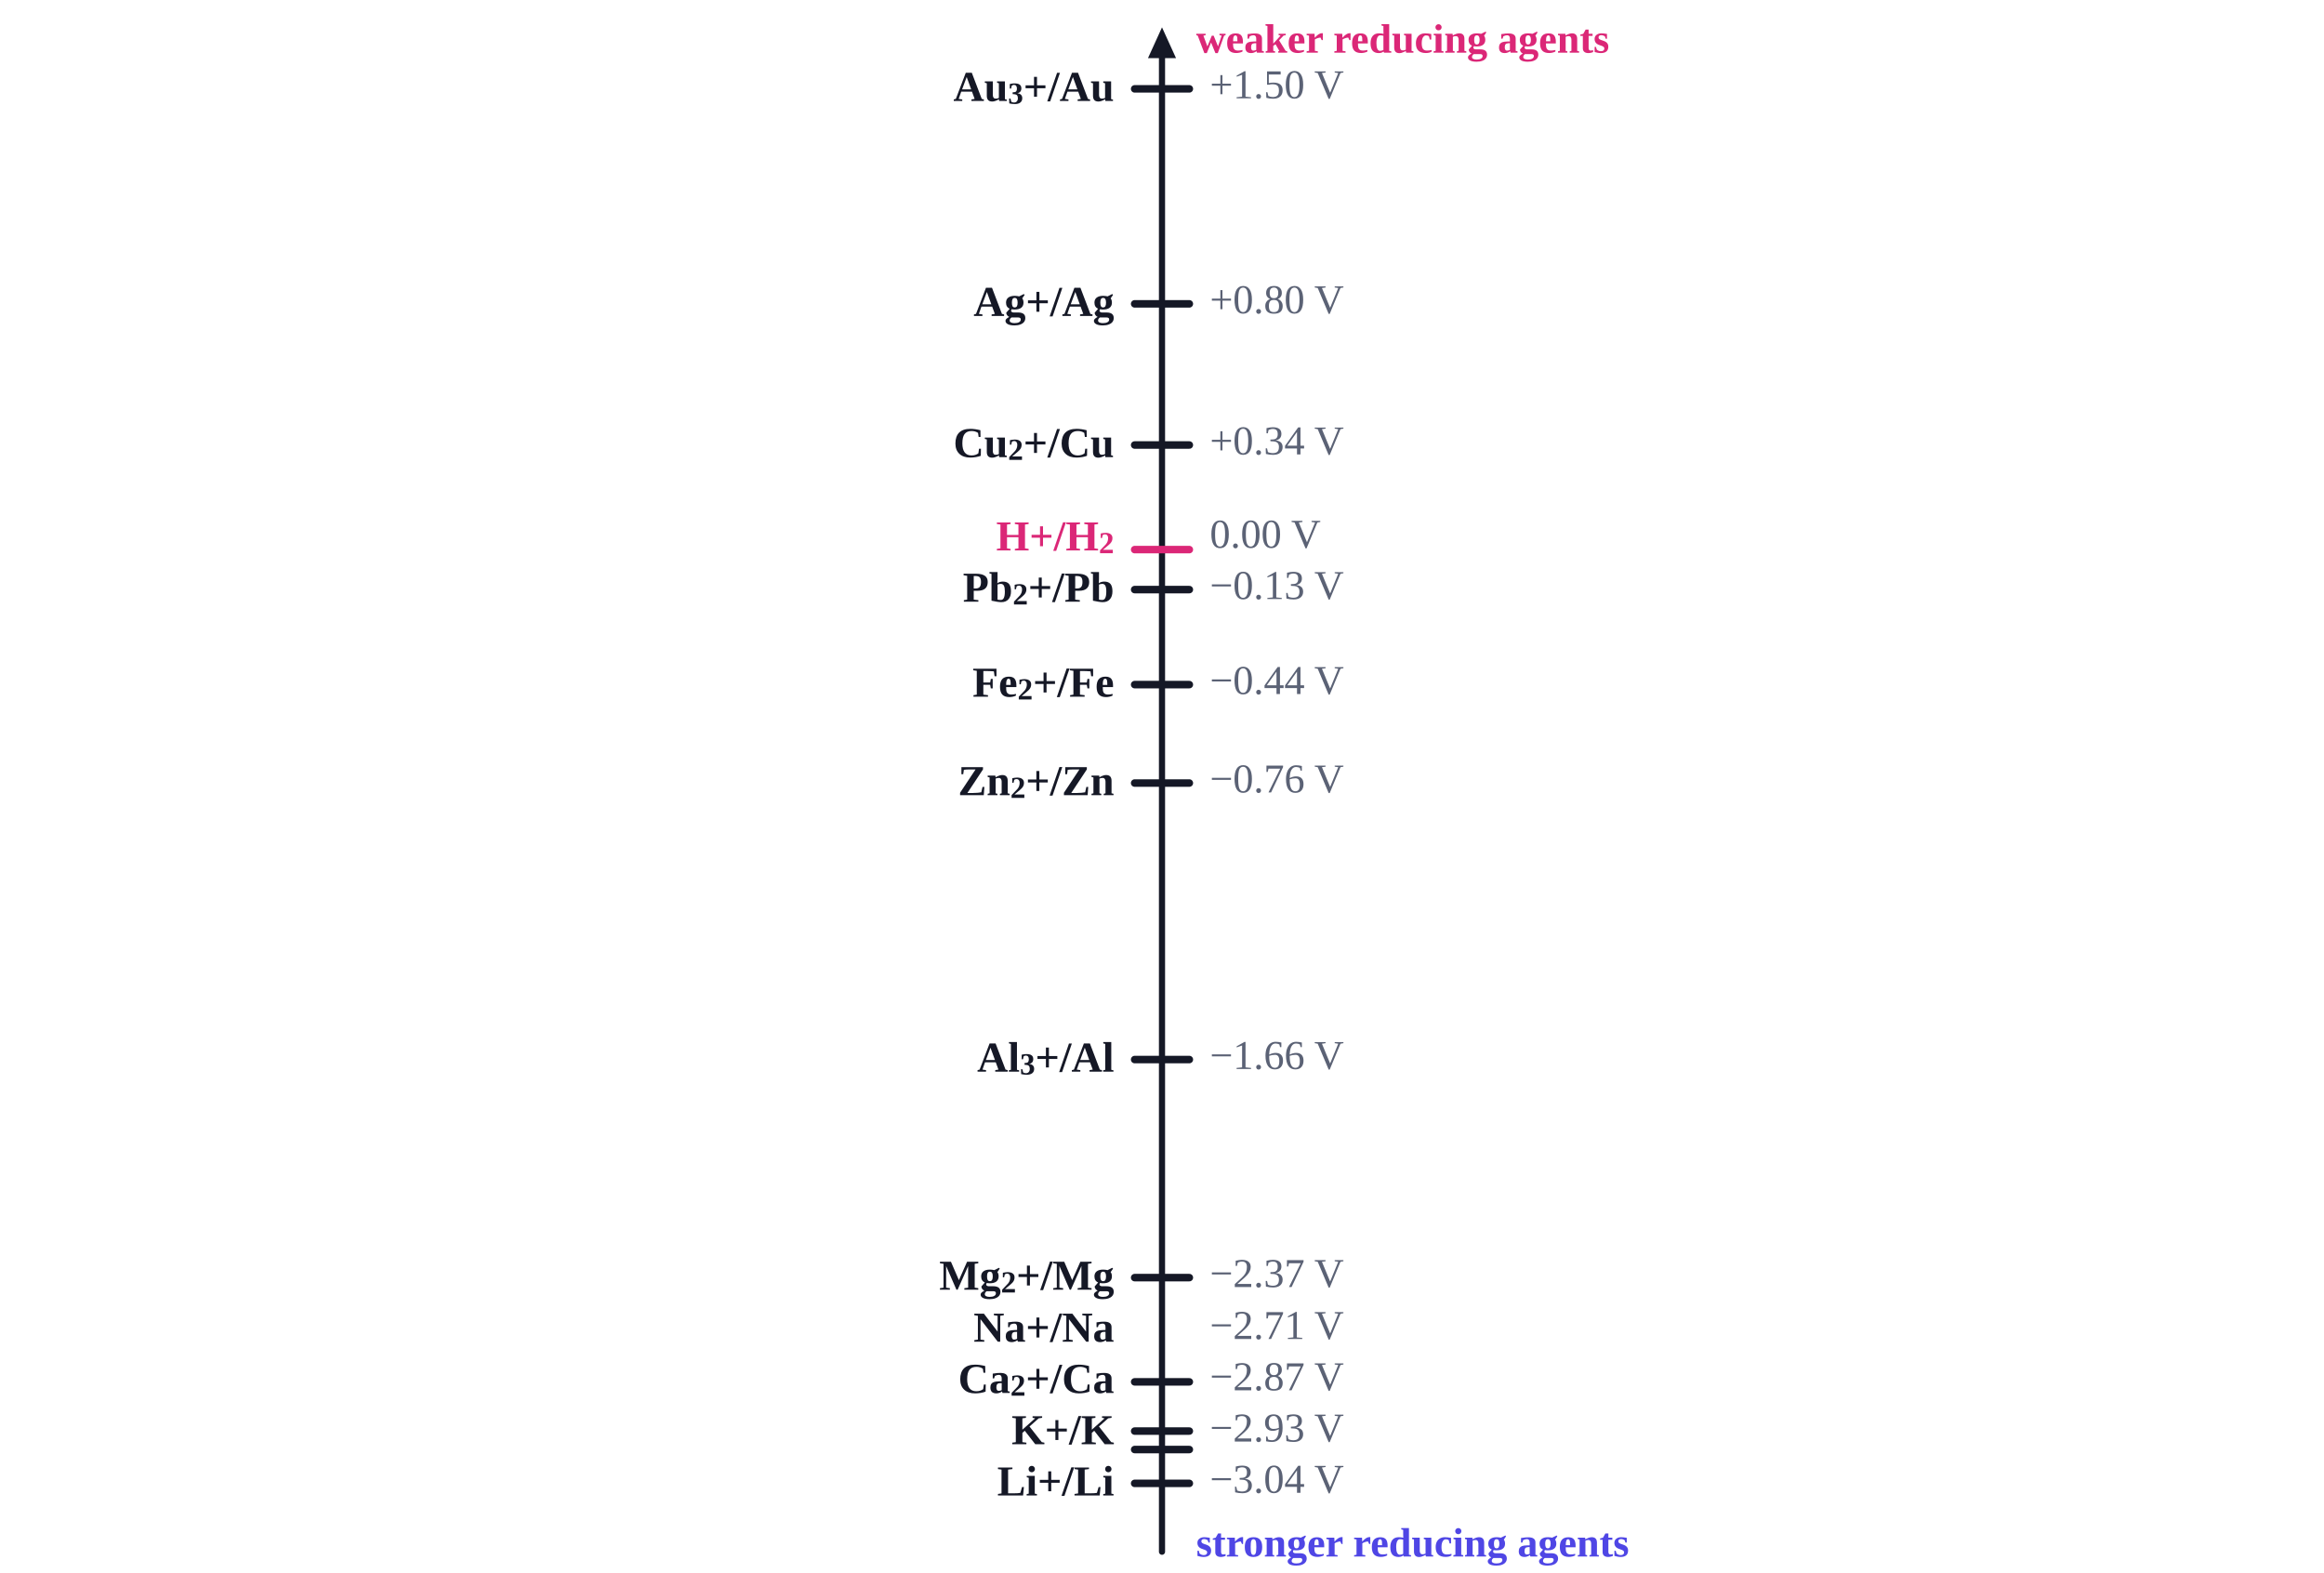
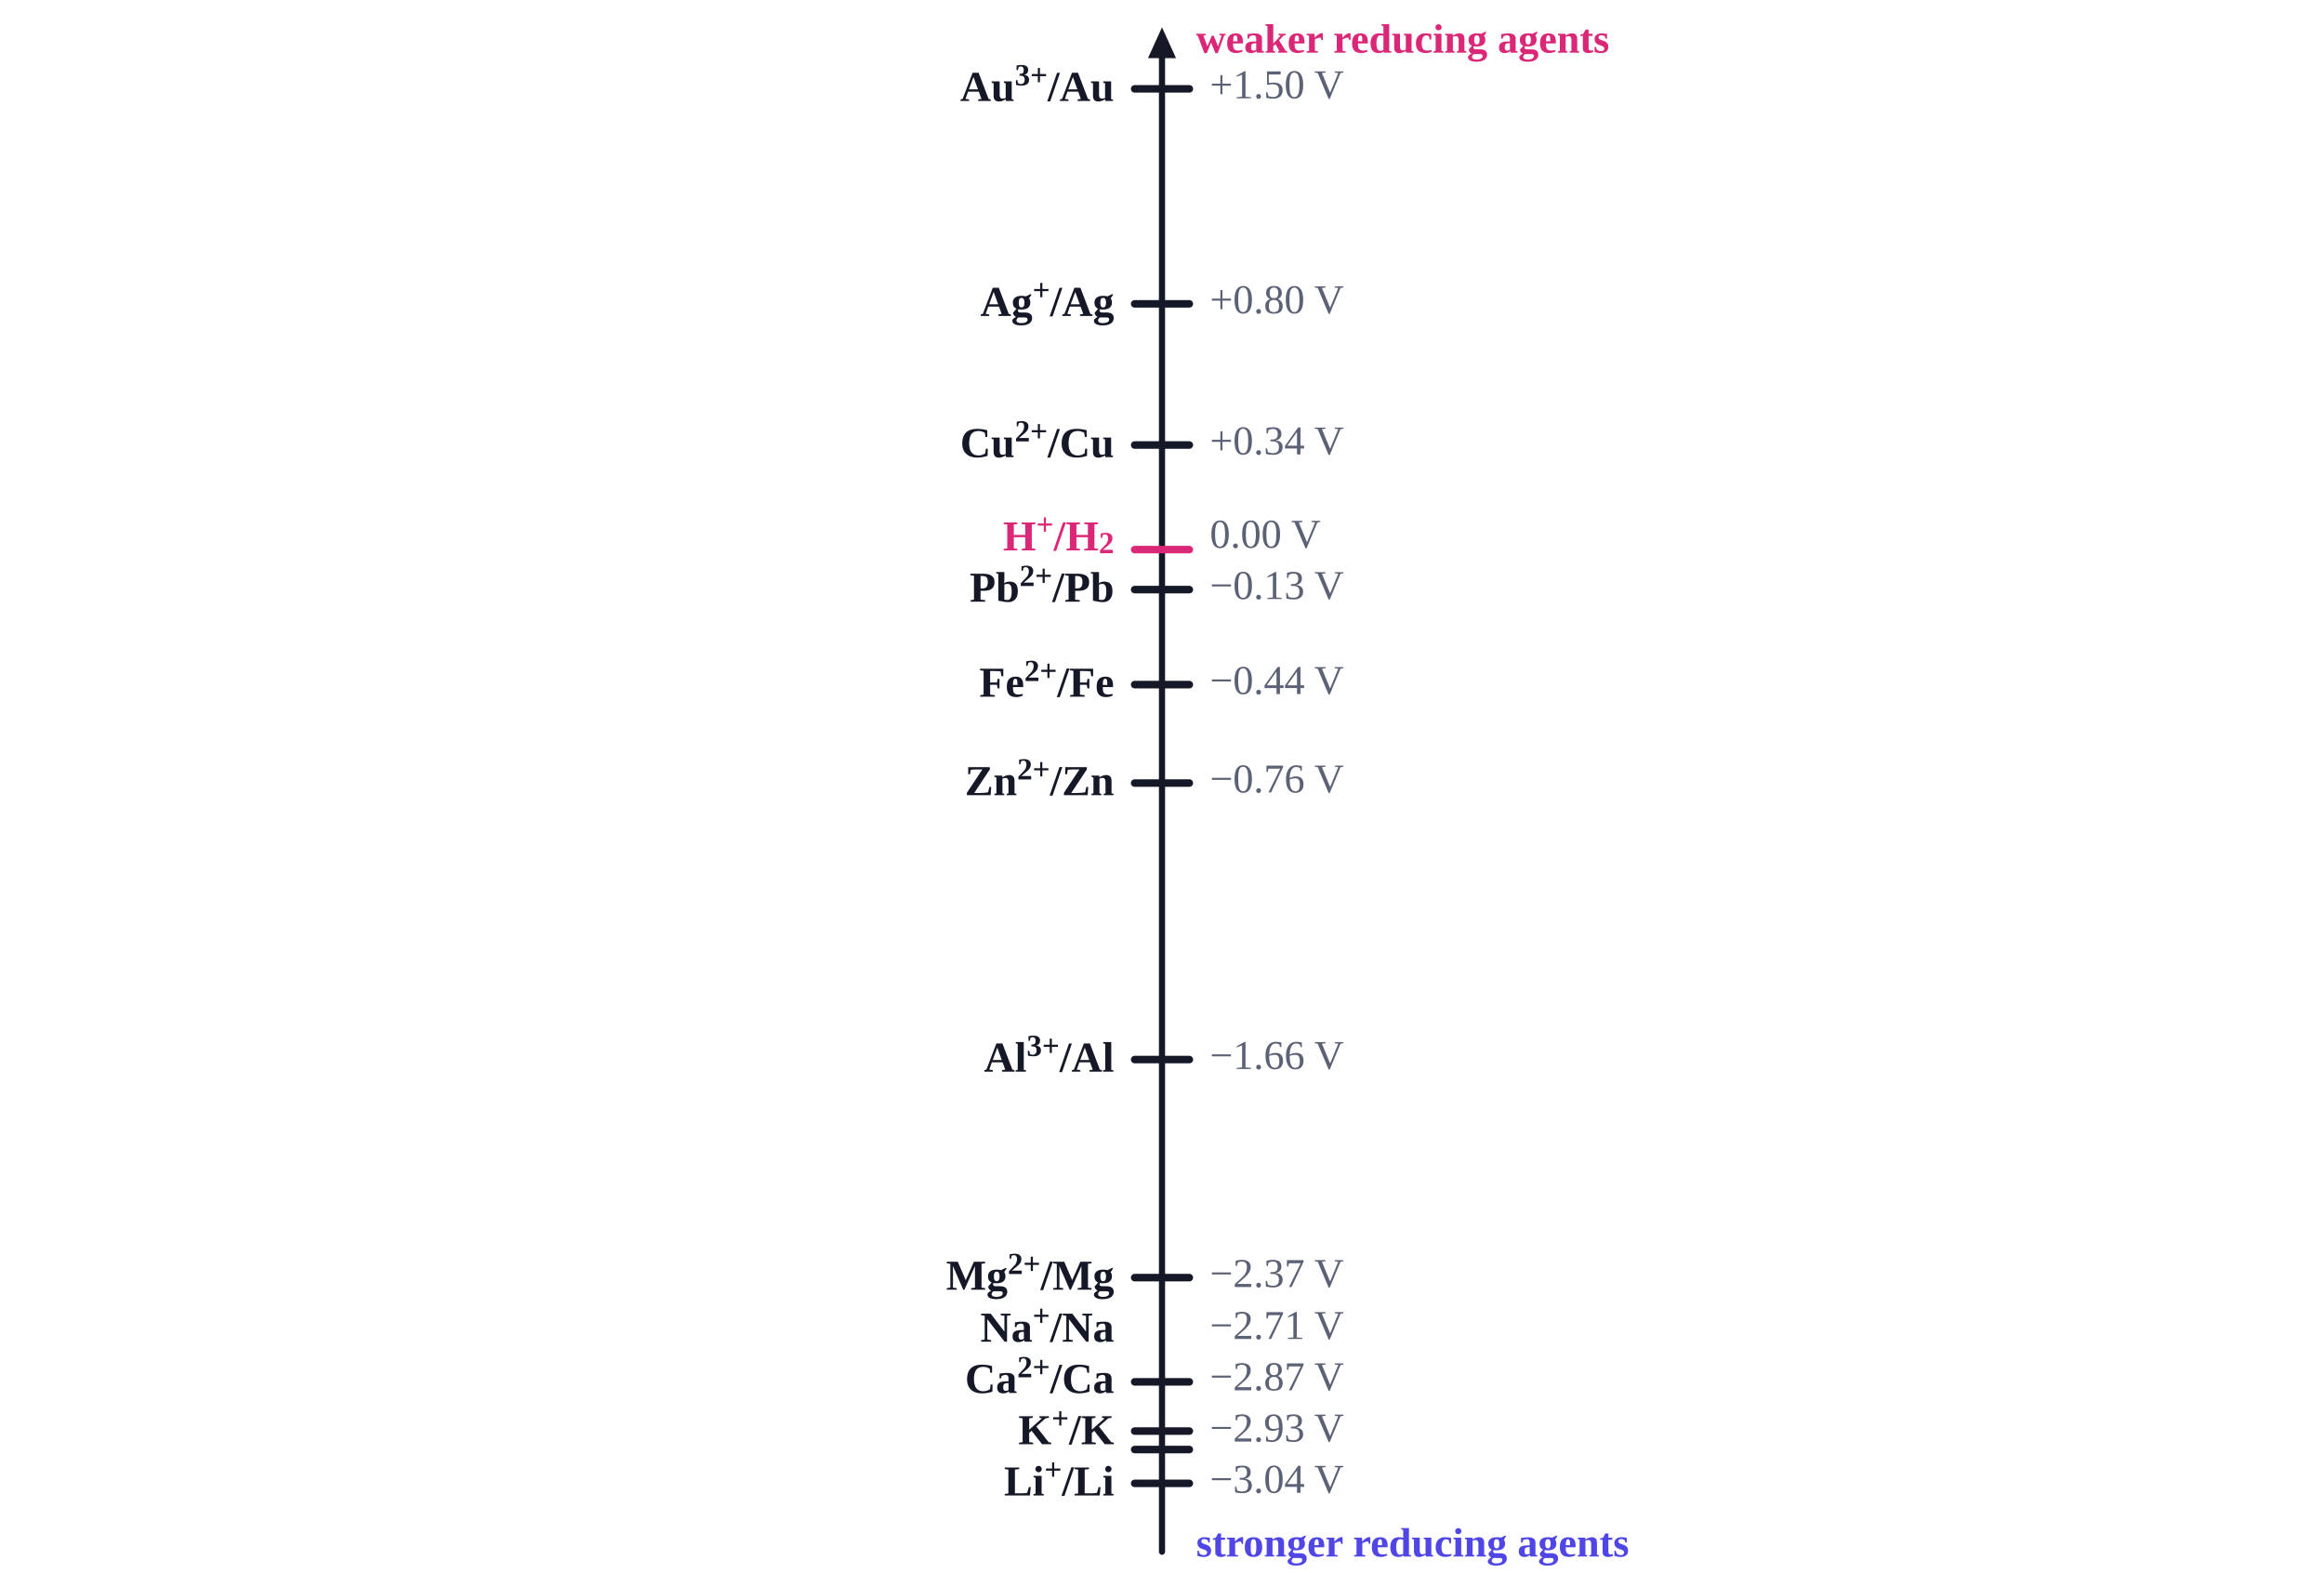
<svg xmlns="http://www.w3.org/2000/svg" viewBox="0 0 680.0 460.0" width="680.0" height="460.0" role="img" aria-label="A vertical scale of E° for metal ion/metal couples from Li⁺/Li at −3.04 V at the bottom to Au³⁺/Au at +1.50 V at the top." style="color:var(--vx-ink, #151826);font-family:inherit;max-width:100%;height:auto">
  <path d="M340.0 454.0 L340.0 16.1" stroke="var(--vx-ink, #151826)" stroke-width="1.8" stroke-linecap="round" fill="none" />
  <path d="M340.0 8.0 L344.1 17.0 L335.9 17.0 Z" fill="var(--vx-ink, #151826)" />
  <text x="350.0" y="12.0" font-size="12" font-weight="600" text-anchor="start" dominant-baseline="middle" fill="var(--vx-a2, #db2777)">weaker reducing agents</text>
  <text x="350.0" y="452.0" font-size="12" font-weight="600" text-anchor="start" dominant-baseline="middle" fill="var(--vx-a1, #4f46e5)">stronger reducing agents</text>
  <path d="M332.0 434.0 L348.0 434.0" stroke="var(--vx-ink, #151826)" stroke-width="2.2" stroke-linecap="round" fill="none" />
-   <text x="326.0" y="434.0" font-size="12.5" font-weight="600" text-anchor="end" dominant-baseline="middle" fill="var(--vx-ink, #151826)">Li+/Li</text>
+   <text x="326.0" y="434.0" font-size="12.5" font-weight="600" text-anchor="end" dominant-baseline="middle" fill="var(--vx-ink, #151826)">Li<tspan baseline-shift="super" font-size="9.0">+</tspan>/Li</text>
  <text x="354.0" y="434.0" font-size="12" font-weight="500" text-anchor="start" dominant-baseline="middle" fill="var(--vx-soft, #5b6275)">−3.04 V</text>
  <path d="M332.0 424.1 L348.0 424.1" stroke="var(--vx-ink, #151826)" stroke-width="2.2" stroke-linecap="round" fill="none" />
-   <text x="326.0" y="419.0" font-size="12.5" font-weight="600" text-anchor="end" dominant-baseline="middle" fill="var(--vx-ink, #151826)">K+/K</text>
+   <text x="326.0" y="419.0" font-size="12.5" font-weight="600" text-anchor="end" dominant-baseline="middle" fill="var(--vx-ink, #151826)">K<tspan baseline-shift="super" font-size="9.0">+</tspan>/K</text>
  <text x="354.0" y="419.0" font-size="12" font-weight="500" text-anchor="start" dominant-baseline="middle" fill="var(--vx-soft, #5b6275)">−2.93 V</text>
  <path d="M332.0 418.7 L348.0 418.7" stroke="var(--vx-ink, #151826)" stroke-width="2.2" stroke-linecap="round" fill="none" />
-   <text x="326.0" y="404.0" font-size="12.5" font-weight="600" text-anchor="end" dominant-baseline="middle" fill="var(--vx-ink, #151826)">Ca<tspan baseline-shift="sub" font-size="9.0">2</tspan>+/Ca</text>
+   <text x="326.0" y="404.0" font-size="12.5" font-weight="600" text-anchor="end" dominant-baseline="middle" fill="var(--vx-ink, #151826)">Ca<tspan baseline-shift="super" font-size="9.0">2+</tspan>/Ca</text>
  <text x="354.0" y="404.0" font-size="12" font-weight="500" text-anchor="start" dominant-baseline="middle" fill="var(--vx-soft, #5b6275)">−2.87 V</text>
  <path d="M332.0 404.3 L348.0 404.3" stroke="var(--vx-ink, #151826)" stroke-width="2.2" stroke-linecap="round" fill="none" />
-   <text x="326.0" y="389.0" font-size="12.5" font-weight="600" text-anchor="end" dominant-baseline="middle" fill="var(--vx-ink, #151826)">Na+/Na</text>
+   <text x="326.0" y="389.0" font-size="12.5" font-weight="600" text-anchor="end" dominant-baseline="middle" fill="var(--vx-ink, #151826)">Na<tspan baseline-shift="super" font-size="9.0">+</tspan>/Na</text>
  <text x="354.0" y="389.0" font-size="12" font-weight="500" text-anchor="start" dominant-baseline="middle" fill="var(--vx-soft, #5b6275)">−2.71 V</text>
  <path d="M332.0 373.8 L348.0 373.8" stroke="var(--vx-ink, #151826)" stroke-width="2.2" stroke-linecap="round" fill="none" />
-   <text x="326.0" y="373.8" font-size="12.5" font-weight="600" text-anchor="end" dominant-baseline="middle" fill="var(--vx-ink, #151826)">Mg<tspan baseline-shift="sub" font-size="9.0">2</tspan>+/Mg</text>
+   <text x="326.0" y="373.8" font-size="12.5" font-weight="600" text-anchor="end" dominant-baseline="middle" fill="var(--vx-ink, #151826)">Mg<tspan baseline-shift="super" font-size="9.0">2+</tspan>/Mg</text>
  <text x="354.0" y="373.8" font-size="12" font-weight="500" text-anchor="start" dominant-baseline="middle" fill="var(--vx-soft, #5b6275)">−2.37 V</text>
  <path d="M332.0 310.0 L348.0 310.0" stroke="var(--vx-ink, #151826)" stroke-width="2.2" stroke-linecap="round" fill="none" />
-   <text x="326.0" y="310.0" font-size="12.5" font-weight="600" text-anchor="end" dominant-baseline="middle" fill="var(--vx-ink, #151826)">Al<tspan baseline-shift="sub" font-size="9.0">3</tspan>+/Al</text>
+   <text x="326.0" y="310.0" font-size="12.5" font-weight="600" text-anchor="end" dominant-baseline="middle" fill="var(--vx-ink, #151826)">Al<tspan baseline-shift="super" font-size="9.0">3+</tspan>/Al</text>
  <text x="354.0" y="310.0" font-size="12" font-weight="500" text-anchor="start" dominant-baseline="middle" fill="var(--vx-soft, #5b6275)">−1.66 V</text>
  <path d="M332.0 229.1 L348.0 229.1" stroke="var(--vx-ink, #151826)" stroke-width="2.2" stroke-linecap="round" fill="none" />
-   <text x="326.0" y="229.1" font-size="12.5" font-weight="600" text-anchor="end" dominant-baseline="middle" fill="var(--vx-ink, #151826)">Zn<tspan baseline-shift="sub" font-size="9.0">2</tspan>+/Zn</text>
+   <text x="326.0" y="229.1" font-size="12.5" font-weight="600" text-anchor="end" dominant-baseline="middle" fill="var(--vx-ink, #151826)">Zn<tspan baseline-shift="super" font-size="9.0">2+</tspan>/Zn</text>
  <text x="354.0" y="229.1" font-size="12" font-weight="500" text-anchor="start" dominant-baseline="middle" fill="var(--vx-soft, #5b6275)">−0.76 V</text>
  <path d="M332.0 200.3 L348.0 200.3" stroke="var(--vx-ink, #151826)" stroke-width="2.2" stroke-linecap="round" fill="none" />
-   <text x="326.0" y="200.3" font-size="12.5" font-weight="600" text-anchor="end" dominant-baseline="middle" fill="var(--vx-ink, #151826)">Fe<tspan baseline-shift="sub" font-size="9.0">2</tspan>+/Fe</text>
+   <text x="326.0" y="200.3" font-size="12.5" font-weight="600" text-anchor="end" dominant-baseline="middle" fill="var(--vx-ink, #151826)">Fe<tspan baseline-shift="super" font-size="9.0">2+</tspan>/Fe</text>
  <text x="354.0" y="200.3" font-size="12" font-weight="500" text-anchor="start" dominant-baseline="middle" fill="var(--vx-soft, #5b6275)">−0.44 V</text>
  <path d="M332.0 172.5 L348.0 172.5" stroke="var(--vx-ink, #151826)" stroke-width="2.2" stroke-linecap="round" fill="none" />
-   <text x="326.0" y="172.5" font-size="12.5" font-weight="600" text-anchor="end" dominant-baseline="middle" fill="var(--vx-ink, #151826)">Pb<tspan baseline-shift="sub" font-size="9.0">2</tspan>+/Pb</text>
+   <text x="326.0" y="172.5" font-size="12.5" font-weight="600" text-anchor="end" dominant-baseline="middle" fill="var(--vx-ink, #151826)">Pb<tspan baseline-shift="super" font-size="9.0">2+</tspan>/Pb</text>
  <text x="354.0" y="172.5" font-size="12" font-weight="500" text-anchor="start" dominant-baseline="middle" fill="var(--vx-soft, #5b6275)">−0.13 V</text>
  <path d="M332.0 160.8 L348.0 160.8" stroke="var(--vx-a2, #db2777)" stroke-width="2.2" stroke-linecap="round" fill="none" />
-   <text x="326.0" y="157.5" font-size="12.5" font-weight="600" text-anchor="end" dominant-baseline="middle" fill="var(--vx-a2, #db2777)">H+/H<tspan baseline-shift="sub" font-size="9.0">2</tspan>
+   <text x="326.0" y="157.5" font-size="12.5" font-weight="600" text-anchor="end" dominant-baseline="middle" fill="var(--vx-a2, #db2777)">H<tspan baseline-shift="super" font-size="9.0">+</tspan>/H<tspan baseline-shift="sub" font-size="9.0">2</tspan>
  </text>
  <text x="354.0" y="157.5" font-size="12" font-weight="500" text-anchor="start" dominant-baseline="middle" fill="var(--vx-soft, #5b6275)">0.00 V</text>
  <path d="M332.0 130.2 L348.0 130.2" stroke="var(--vx-ink, #151826)" stroke-width="2.2" stroke-linecap="round" fill="none" />
-   <text x="326.0" y="130.2" font-size="12.5" font-weight="600" text-anchor="end" dominant-baseline="middle" fill="var(--vx-ink, #151826)">Cu<tspan baseline-shift="sub" font-size="9.0">2</tspan>+/Cu</text>
+   <text x="326.0" y="130.2" font-size="12.5" font-weight="600" text-anchor="end" dominant-baseline="middle" fill="var(--vx-ink, #151826)">Cu<tspan baseline-shift="super" font-size="9.0">2+</tspan>/Cu</text>
  <text x="354.0" y="130.2" font-size="12" font-weight="500" text-anchor="start" dominant-baseline="middle" fill="var(--vx-soft, #5b6275)">+0.34 V</text>
  <path d="M332.0 88.9 L348.0 88.9" stroke="var(--vx-ink, #151826)" stroke-width="2.2" stroke-linecap="round" fill="none" />
-   <text x="326.0" y="88.9" font-size="12.5" font-weight="600" text-anchor="end" dominant-baseline="middle" fill="var(--vx-ink, #151826)">Ag+/Ag</text>
+   <text x="326.0" y="88.9" font-size="12.5" font-weight="600" text-anchor="end" dominant-baseline="middle" fill="var(--vx-ink, #151826)">Ag<tspan baseline-shift="super" font-size="9.0">+</tspan>/Ag</text>
  <text x="354.0" y="88.9" font-size="12" font-weight="500" text-anchor="start" dominant-baseline="middle" fill="var(--vx-soft, #5b6275)">+0.80 V</text>
  <path d="M332.0 26.0 L348.0 26.0" stroke="var(--vx-ink, #151826)" stroke-width="2.2" stroke-linecap="round" fill="none" />
-   <text x="326.0" y="26.0" font-size="12.5" font-weight="600" text-anchor="end" dominant-baseline="middle" fill="var(--vx-ink, #151826)">Au<tspan baseline-shift="sub" font-size="9.0">3</tspan>+/Au</text>
+   <text x="326.0" y="26.0" font-size="12.5" font-weight="600" text-anchor="end" dominant-baseline="middle" fill="var(--vx-ink, #151826)">Au<tspan baseline-shift="super" font-size="9.0">3+</tspan>/Au</text>
  <text x="354.0" y="26.0" font-size="12" font-weight="500" text-anchor="start" dominant-baseline="middle" fill="var(--vx-soft, #5b6275)">+1.50 V</text>
</svg>
